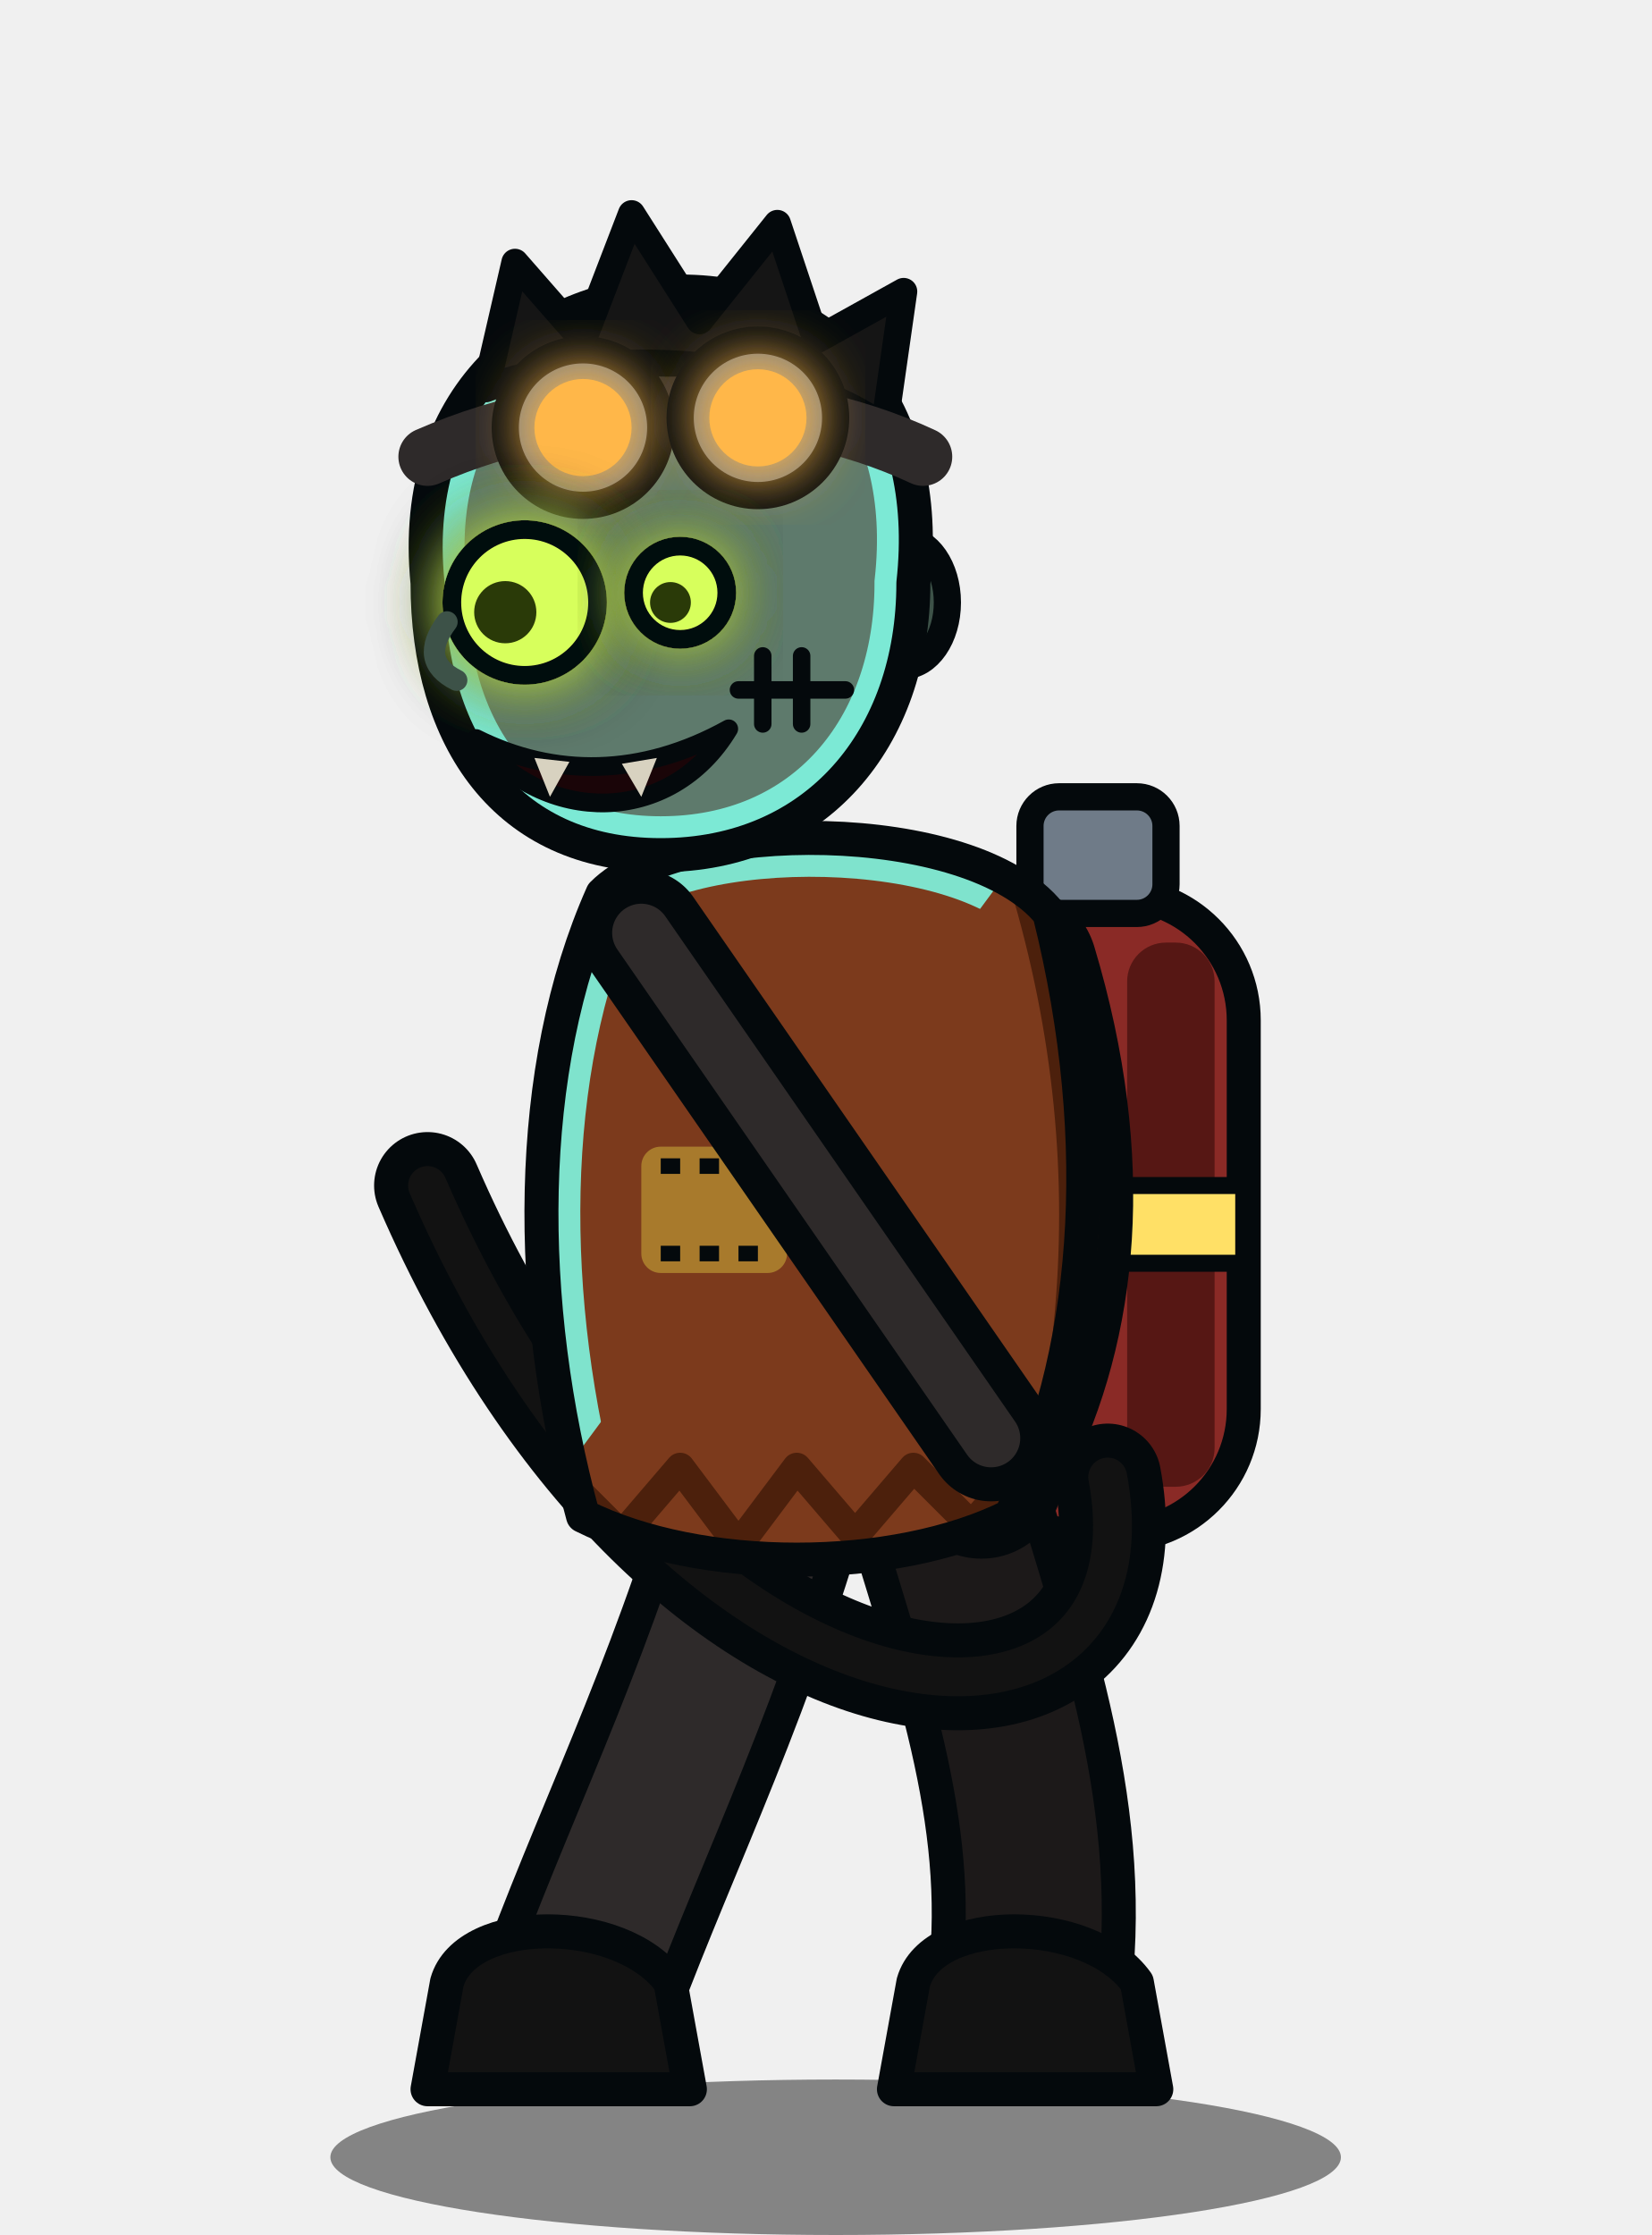
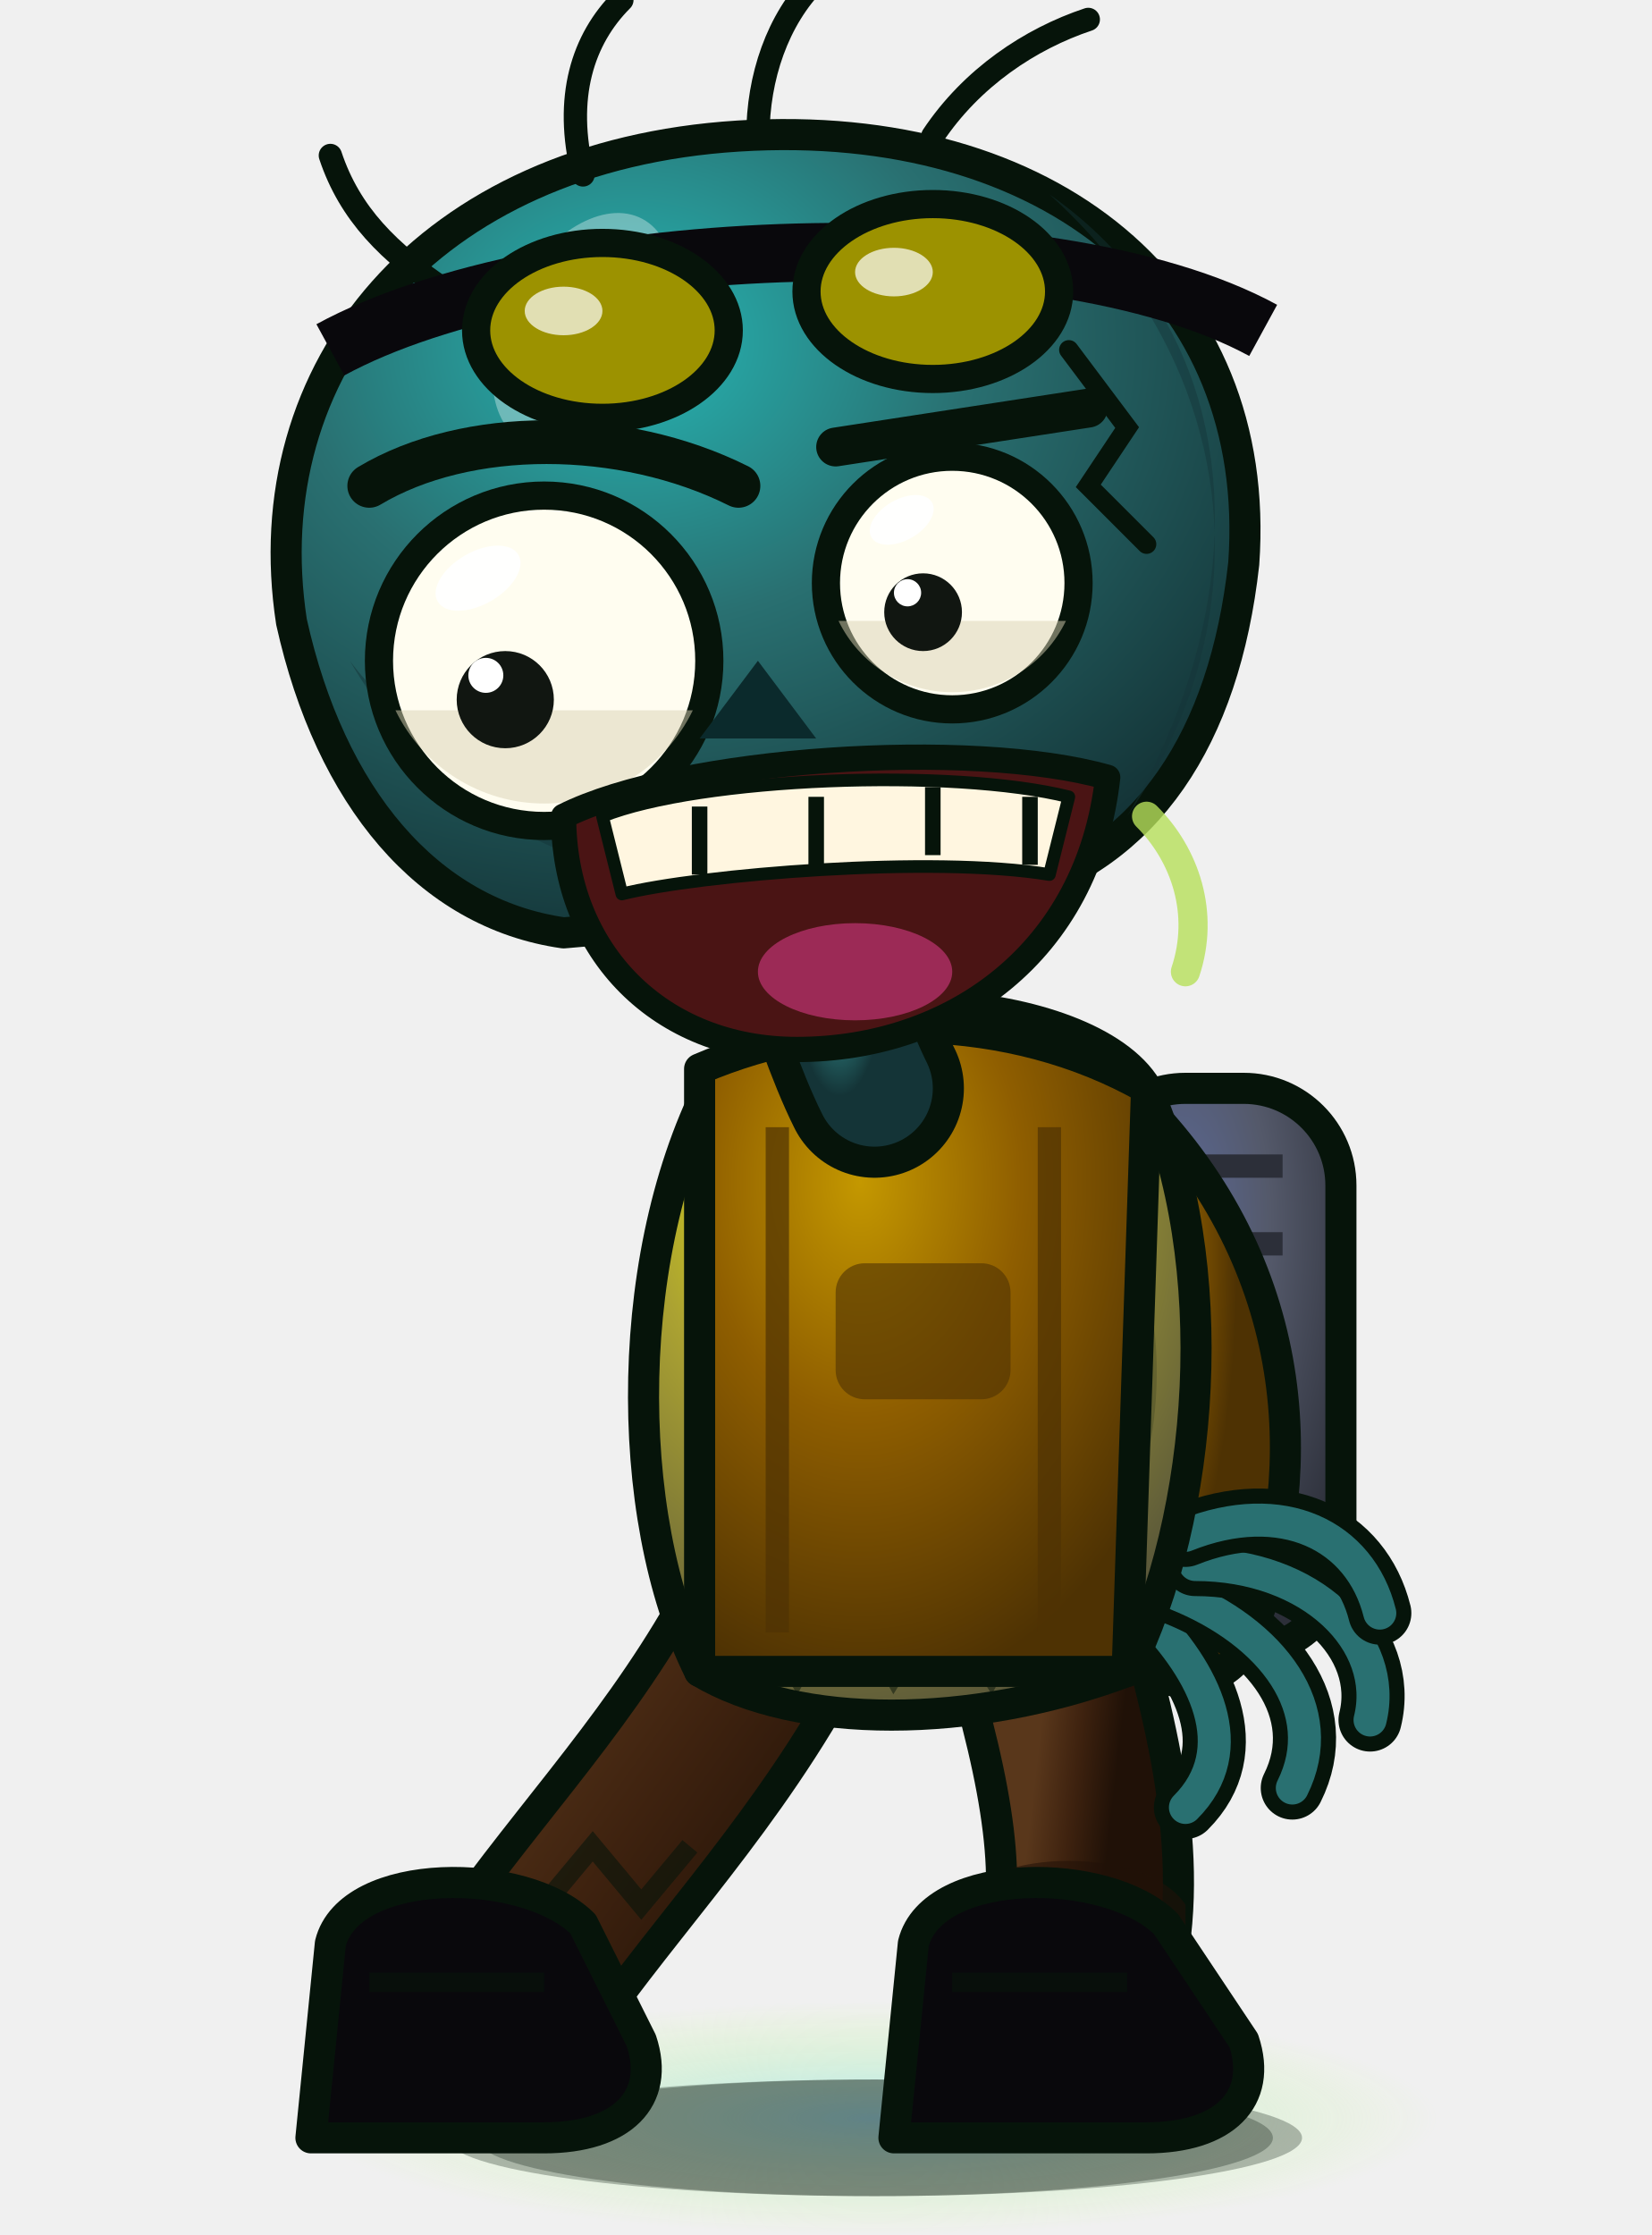
<svg xmlns="http://www.w3.org/2000/svg" viewBox="0 0 170 230" width="170" height="230">
  <defs>
-     <filter id="soft" x="-30%" y="-30%" width="160%" height="160%">
-       <feGaussianBlur stdDeviation="3.2" />
-     </filter>
-     <filter id="glow" x="-60%" y="-60%" width="220%" height="220%">
-       <feGaussianBlur stdDeviation="3.4" result="b" />
+     <radialGradient id="gChao" cx="50%" cy="50%" r="50%">
+       <stop offset="0" stop-color="#7fe0ff" stop-opacity="0.55" />
+       <stop offset="1" stop-color="#b8ff5a" stop-opacity="0" />
+     </radialGradient>
+     <filter id="glow" x="-50%" y="-50%" width="200%" height="200%">
+       <feGaussianBlur stdDeviation="3" result="b" />
      <feMerge>
-         <feMergeNode in="b" />
        <feMergeNode in="b" />
        <feMergeNode in="SourceGraphic" />
      </feMerge>
    </filter>
-     <clipPath id="cRim">
-       <polygon points="0,0 170,0 0,230" />
-     </clipPath>
+     <radialGradient id="gPele" cx="36%" cy="26%" r="78%">
+       <stop offset="0" stop-color="#26b6b4" />
+       <stop offset="0.45" stop-color="#297071" />
+       <stop offset="1" stop-color="#143437" />
+     </radialGradient>
+     <radialGradient id="gPeleEsc" cx="40%" cy="30%" r="75%">
+       <stop offset="0" stop-color="#297071" />
+       <stop offset="0.45" stop-color="#297071" />
+       <stop offset="1" stop-color="#143437" />
+     </radialGradient>
+     <radialGradient id="gCer" cx="38%" cy="28%" r="76%">
+       <stop offset="0" stop-color="#e70011" />
+       <stop offset="0.45" stop-color="#a90c21" />
+       <stop offset="1" stop-color="#4f131f" />
+     </radialGradient>
+     <radialGradient id="gCam" cx="36%" cy="24%" r="80%">
+       <stop offset="0" stop-color="#f2f800" />
+       <stop offset="0.45" stop-color="#aba232" />
+       <stop offset="1" stop-color="#58563a" />
+     </radialGradient>
+     <linearGradient id="gCal" x1="0" y1="0" x2="1" y2="1">
+       <stop offset="0" stop-color="#59371b" />
+       <stop offset="0.5" stop-color="#3e220f" />
+       <stop offset="1" stop-color="#201107" />
+     </linearGradient>
+     <radialGradient id="gOlho" cx="40%" cy="35%" r="70%">
+       <stop offset="0" stop-color="#ebf700" />
+       <stop offset="0.45" stop-color="#ebf700" />
+       <stop offset="1" stop-color="#858441" />
+     </radialGradient>
+     <radialGradient id="gSang" cx="40%" cy="30%" r="75%">
+       <stop offset="0" stop-color="#ad2f00" />
+       <stop offset="0.45" stop-color="#ad2f00" />
+       <stop offset="1" stop-color="#491408" />
+     </radialGradient>
+     <radialGradient id="gLar" cx="36%" cy="24%" r="80%">
+       <stop offset="0" stop-color="#c49800" />
+       <stop offset="0.45" stop-color="#8f5e00" />
+       <stop offset="1" stop-color="#4e3203" />
+     </radialGradient>
+     <radialGradient id="gMet" cx="36%" cy="24%" r="80%">
+       <stop offset="0" stop-color="#5b6998" />
+       <stop offset="0.45" stop-color="#54596a" />
+       <stop offset="1" stop-color="#2c2f39" />
+     </radialGradient>
+     <radialGradient id="gFg" cx="50%" cy="50%" r="50%">
+       <stop offset="0" stop-color="#fff7b0" />
+       <stop offset="0.55" stop-color="#ff5a1f" />
+       <stop offset="1" stop-color="#ff5a1f" stop-opacity="0" />
+     </radialGradient>
  </defs>
-   <ellipse cx="86" cy="222" rx="52" ry="8" fill="rgba(0,0,0,0.45)" />
-   <rect x="98" y="92" width="30" height="66" rx="13" fill="#8a2a26" stroke="#04090c" stroke-width="3.5" />
-   <rect x="116" y="97" width="9" height="56" rx="4" fill="#561714" />
-   <rect x="103" y="99" width="5" height="40" rx="2.5" fill="#cffcff" opacity="0.17" />
-   <rect x="98" y="122" width="30" height="8" fill="#ffe066" stroke="#04090c" stroke-width="1.75" />
-   <rect x="106" y="82" width="14" height="12" rx="3" fill="#6f7b88" stroke="#04090c" stroke-width="2.8" />
-   <path d="M96,150 C102,170 108,186 106,204" fill="none" stroke="#04090c" stroke-width="21.0" stroke-linecap="round" stroke-linejoin="round" />
-   <path d="M96,150 C102,170 108,186 106,204" fill="none" stroke="#1c1919" stroke-width="14" stroke-linecap="round" stroke-linejoin="round" />
-   <path d="M94,204 C96,197 112,197 117,204 L119,215 L92,215 Z" fill="#121212" stroke="#04090c" stroke-width="3.5" stroke-linejoin="round" />
-   <path d="M80,150 C74,172 66,188 60,204" fill="none" stroke="#04090c" stroke-width="21.0" stroke-linecap="round" stroke-linejoin="round" />
-   <path d="M80,150 C74,172 66,188 60,204" fill="none" stroke="#2e2a2a" stroke-width="14" stroke-linecap="round" stroke-linejoin="round" />
-   <path d="M46,204 C48,197 64,197 69,204 L71,215 L44,215 Z" fill="#121212" stroke="#04090c" stroke-width="3.5" stroke-linejoin="round" />
-   <path d="M104,100 C110,120 108,136 102,148" fill="none" stroke="#04090c" stroke-width="18.0" stroke-linecap="round" stroke-linejoin="round" />
-   <path d="M104,100 C110,120 108,136 102,148" fill="none" stroke="#4c200c" stroke-width="11" stroke-linecap="round" stroke-linejoin="round" />
-   <circle cx="101" cy="152" r="7" fill="#3d5248" stroke="#04090c" stroke-width="2.8" />
-   <path d="M114,152 C120,184 70,182 44,122" fill="none" stroke="#04090c" stroke-width="11.0" stroke-linecap="round" stroke-linejoin="round" />
-   <path d="M114,152 C120,184 70,182 44,122" fill="none" stroke="#121212" stroke-width="4" stroke-linecap="round" stroke-linejoin="round" />
-   <clipPath id="cTor">
-     <path d="M62,92 C70,84 100,84 108,94 C114,118 112,140 104,156 C92,162 72,162 60,156 C54,134 54,110 62,92 Z" />
-   </clipPath>
-   <path d="M62,92 C70,84 100,84 108,94 C114,118 112,140 104,156 C92,162 72,162 60,156 C54,134 54,110 62,92 Z" fill="#7c3a1c" />
-   <g clip-path="url(#cTor)">
-     <path d="M100,80 C112,110 112,140 100,170 L130,170 L130,80 Z" fill="#4c200c" />
-     <path d="M58,152 L64,158 L70,151 L76,159 L82,151 L88,158 L94,151 L100,157 L106,150" fill="none" stroke="#4c200c" stroke-width="3" stroke-linejoin="round" />
-     <rect x="66" y="118" width="15" height="13" rx="2" fill="#a87a2c" />
-     <path d="M68,120 L79,120 M68,129 L79,129" stroke="#04090c" stroke-width="1.6" stroke-dasharray="2 2" />
-   </g>
-   <g clip-path="url(#cTor)">
-     <g clip-path="url(#cRim)">
-       <path d="M62,92 C70,84 100,84 108,94 C114,118 112,140 104,156 C92,162 72,162 60,156 C54,134 54,110 62,92 Z" fill="none" stroke="#7ff5e0" stroke-width="8" opacity="0.9" />
-     </g>
-   </g>
-   <path d="M62,92 C70,84 100,84 108,94 C114,118 112,140 104,156 C92,162 72,162 60,156 C54,134 54,110 62,92 Z" fill="none" stroke="#04090c" stroke-width="3.5" stroke-linejoin="round" />
-   <path d="M66,96 L102,148" fill="none" stroke="#04090c" stroke-width="13.0" stroke-linecap="round" stroke-linejoin="round" />
-   <path d="M66,96 L102,148" fill="none" stroke="#2e2a2a" stroke-width="6" stroke-linecap="round" stroke-linejoin="round" />
-   <ellipse cx="93" cy="62" rx="4.5" ry="6.5" fill="#3d5248" stroke="#04090c" stroke-width="2.8" />
-   <clipPath id="cHead">
-     <path d="M44,60 C42,40 56,30 70,30 C86,30 96,42 94,60 C94,76 84,88 68,88 C52,88 44,76 44,60 Z" />
-   </clipPath>
-   <path d="M44,60 C42,40 56,30 70,30 C86,30 96,42 94,60 C94,76 84,88 68,88 C52,88 44,76 44,60 Z" fill="#5e7a6c" />
-   <g clip-path="url(#cHead)">
-     <path d="M86,26 C100,48 98,76 80,94 L112,94 L112,26 Z" fill="#3d5248" />
-   </g>
-   <g clip-path="url(#cHead)">
-     <g clip-path="url(#cRim)">
-       <path d="M44,60 C42,40 56,30 70,30 C86,30 96,42 94,60 C94,76 84,88 68,88 C52,88 44,76 44,60 Z" fill="none" stroke="#7ff5e0" stroke-width="8" opacity="0.9" />
-     </g>
-   </g>
-   <path d="M44,60 C42,40 56,30 70,30 C86,30 96,42 94,60 C94,76 84,88 68,88 C52,88 44,76 44,60 Z" fill="none" stroke="#04090c" stroke-width="3.5" stroke-linejoin="round" />
-   <path d="M50,40 L53,27 L60,35 L65,22 L72,33 L80,23 L84,35 L93,30 L91,44 C80,36 60,36 50,40 Z" fill="#151515" stroke="#04090c" stroke-width="2.8" stroke-linejoin="round" />
-   <path d="M44,47 C60,40 80,40 95,47" fill="none" stroke="#2e2a2a" stroke-width="6" stroke-linecap="round" />
-   <circle cx="60" cy="44" r="8" fill="#6f7b88" stroke="#04090c" stroke-width="2.8" />
-   <circle cx="60" cy="44" r="5" fill="#ffb74a" filter="url(#glow)" />
-   <circle cx="78" cy="43" r="8" fill="#6f7b88" stroke="#04090c" stroke-width="2.8" />
-   <circle cx="78" cy="43" r="5" fill="#ffb74a" filter="url(#glow)" />
-   <circle cx="54" cy="62" r="7.5" fill="#d7ff5c" stroke="#04090c" stroke-width="1.925" filter="url(#glow)" />
-   <circle cx="52" cy="63" r="3.2" fill="#2a3a08" />
-   <circle cx="70" cy="61" r="4.8" fill="#d7ff5c" stroke="#04090c" stroke-width="1.925" filter="url(#glow)" />
-   <circle cx="69" cy="62" r="2.1" fill="#2a3a08" />
-   <path d="M76,71 L87,71 M78.5,67.5 L78.5,74.5 M82.5,67.5 L82.5,74.5" stroke="#04090c" stroke-width="1.8" stroke-linecap="round" />
-   <path d="M46,64 q-3,4 1,6" fill="none" stroke="#3d5248" stroke-width="2.2" stroke-linecap="round" />
-   <path d="M49,76 C57,80 66,80 75,75 C69,85 56,85 49,76 Z" fill="#1a0508" stroke="#04090c" stroke-width="1.925" stroke-linejoin="round" />
-   <polygon points="55,78 58.6,78.4 56.6,82" fill="#d8d2c0" />
-   <polygon points="64,78.6 67.6,78 66,82" fill="#d8d2c0" />
+   <ellipse cx="90" cy="218" rx="58" ry="12" fill="url(#gChao)" />
+   <ellipse cx="90" cy="220" rx="41" ry="6" fill="#06140a" opacity="0.28" />
+   <ellipse cx="90" cy="220" rx="44" ry="6" fill="#06140a" opacity="0.28" />
+   <rect x="112" y="112" width="26" height="58" rx="10" fill="url(#gMet)" stroke="#06140a" stroke-width="3.2" stroke-linejoin="round" />
+   <path d="M118,120 L132,120 M118,128 L132,128" stroke="#2c2f39" stroke-width="2.4" />
+   <circle cx="125" cy="150" r="5" fill="#8f5e00" stroke="#06140a" stroke-width="1.9" stroke-linejoin="round" />
+   <path d="M112,124 C100,130 96,140 98,150" fill="none" stroke="#09080c" stroke-width="4" stroke-linecap="round" />
+   <path d="M108,170 C112,184 114,196 110,206" fill="none" stroke="#06140a" stroke-width="21.4" stroke-linecap="round" stroke-linejoin="round" />
+   <path d="M108,170 C112,184 114,196 110,206" fill="none" stroke="url(#gCal)" stroke-width="15" stroke-linecap="round" stroke-linejoin="round" />
+   <path d="M98,196 C102,190 118,190 122,196 L122,204 L98,204 Z" fill="#201107" opacity="0.55" />
+   <path d="M78,170 C70,184 60,194 52,206" fill="none" stroke="#06140a" stroke-width="21.4" stroke-linecap="round" stroke-linejoin="round" />
+   <path d="M78,170 C70,184 60,194 52,206" fill="none" stroke="url(#gCal)" stroke-width="15" stroke-linecap="round" stroke-linejoin="round" />
+   <path d="M56,196 l5,-6 l5,6 l5,-6" fill="none" stroke="#06140a" stroke-width="2" opacity="0.6" />
+   <path d="M94,200 C96,192 114,192 120,198 L128,210 C130,216 126,220 118,220 L92,220 Z" fill="#09080c" stroke="#06140a" stroke-width="3.2" stroke-linejoin="round" />
+   <path d="M98,204 L116,204" stroke="#06140a" stroke-width="2" opacity="0.6" />
+   <path d="M34,200 C36,192 54,192 60,198 L66,210 C68,216 64,220 56,220 L32,220 Z" fill="#09080c" stroke="#06140a" stroke-width="3.2" stroke-linejoin="round" />
+   <path d="M38,204 L56,204" stroke="#06140a" stroke-width="2" opacity="0.6" />
+   <path d="M112,118 C126,132 128,150 122,166" fill="none" stroke="#06140a" stroke-width="17.4" stroke-linecap="round" stroke-linejoin="round" />
+   <path d="M112,118 C126,132 128,150 122,166" fill="none" stroke="url(#gLar)" stroke-width="11" stroke-linecap="round" stroke-linejoin="round" />
+   <path d="M118,166 c6,6 10,14 4,20" fill="none" stroke="#06140a" stroke-width="6.5" stroke-linecap="round" />
+   <path d="M118,166 c6,6 10,14 4,20" fill="none" stroke="#297071" stroke-width="3.4" stroke-linecap="round" />
+   <path d="M121,164 c10,4 16,12 12,20" fill="none" stroke="#06140a" stroke-width="6.5" stroke-linecap="round" />
+   <path d="M121,164 c10,4 16,12 12,20" fill="none" stroke="#297071" stroke-width="3.4" stroke-linecap="round" />
+   <path d="M123,161 c12,0 20,8 18,16" fill="none" stroke="#06140a" stroke-width="6.5" stroke-linecap="round" />
+   <path d="M123,161 c12,0 20,8 18,16" fill="none" stroke="#297071" stroke-width="3.4" stroke-linecap="round" />
+   <path d="M122,158 c10,-4 18,0 20,8" fill="none" stroke="#06140a" stroke-width="6.5" stroke-linecap="round" />
+   <path d="M122,158 c10,-4 18,0 20,8" fill="none" stroke="#297071" stroke-width="3.4" stroke-linecap="round" />
+   <path d="M74,110 C82,100 112,102 118,112 C126,130 124,156 116,172 C100,178 82,178 72,172 C64,156 64,128 74,110 Z" fill="url(#gCam)" stroke="#06140a" stroke-width="3.2" stroke-linejoin="round" />
+   <path d="M104,112 C116,128 118,150 110,168 C122,152 124,126 104,112 Z" fill="#06140a" opacity="0.18" />
+   <path d="M72,172 l5,-8 l5,8 l5,-9 l5,9 l5,-8 l5,8 l5,-9 l5,9" fill="none" stroke="#06140a" stroke-width="2.4" opacity="0.5" />
+   <path d="M72,110 C86,104 104,104 118,112 L116,172 L72,172 Z" fill="url(#gLar)" stroke="#06140a" stroke-width="3.2" stroke-linejoin="round" />
+   <path d="M80,116 L80,168 M108,116 L108,168" stroke="#4e3203" stroke-width="2.4" opacity="0.7" />
+   <rect x="86" y="130" width="18" height="14" rx="3" fill="#4e3203" opacity="0.6" />
+   <path d="M84,96 C86,102 88,108 90,112" fill="none" stroke="#06140a" stroke-width="18.4" stroke-linecap="round" stroke-linejoin="round" />
+   <path d="M84,96 C86,102 88,108 90,112" fill="none" stroke="url(#gPeleEsc)" stroke-width="12" stroke-linecap="round" stroke-linejoin="round" />
+   <path d="M30,64 C26,38 44,16 76,14 C108,12 130,30 128,58 C126,76 118,88 104,92 L58,96 C44,94 34,82 30,64 Z" fill="url(#gPele)" stroke="#06140a" stroke-width="3.2" stroke-linejoin="round" />
+   <path d="M36,68 C48,84 76,90 102,86 C76,96 50,92 36,68 Z" fill="#143437" opacity="0.5" />
+   <path d="M108,20 C128,34 130,60 116,84 C130,64 128,38 108,20 Z" fill="#143437" opacity="0.45" />
+   <ellipse cx="60" cy="34" rx="8" ry="13" transform="rotate(28 60 34)" fill="#ffffff" opacity="0.33" />
+   <path d="M60,18 C58,10 60,4 64,0 M78,14 C78,8 80,2 84,-2 M96,14 C100,8 106,4 112,2 M46,30 C40,26 36,22 34,16" fill="none" stroke="#06140a" stroke-width="2.4" stroke-linecap="round" />
+   <path d="M110,36 l6,8 l-4,6 l6,6" fill="none" stroke="#06140a" stroke-width="2" stroke-linecap="round" />
+   <circle cx="56" cy="68" r="17" fill="#fffdf0" stroke="#06140a" stroke-width="2.9" stroke-linejoin="round" />
+   <path d="M40.7,73.1 A17,17 0 0 0 71.3,73.1" fill="#d9d2b4" opacity="0.5" />
+   <circle cx="52" cy="72" r="5" fill="#111611" />
+   <circle cx="50.0" cy="69.5" r="1.8" fill="#fff" />
+   <ellipse cx="49.2" cy="59.5" rx="4.8" ry="2.7" transform="rotate(-30 49.2 59.5)" fill="#fff" opacity="0.9" />
+   <circle cx="98" cy="60" r="13" fill="#fffdf0" stroke="#06140a" stroke-width="2.9" stroke-linejoin="round" />
+   <path d="M86.3,63.9 A13,13 0 0 0 109.7,63.9" fill="#d9d2b4" opacity="0.5" />
+   <circle cx="95" cy="63" r="4" fill="#111611" />
+   <circle cx="93.4" cy="61.0" r="1.4" fill="#fff" />
+   <ellipse cx="92.8" cy="53.5" rx="3.6" ry="2.1" transform="rotate(-30 92.8 53.5)" fill="#fff" opacity="0.9" />
+   <path d="M38,50 C48,44 64,44 76,50" fill="none" stroke="#06140a" stroke-width="4.5" stroke-linecap="round" />
+   <path d="M86,46 L112,42" stroke="#06140a" stroke-width="4" stroke-linecap="round" />
+   <path d="M72,76 l6,-8 l6,8 Z" fill="#0b2a2c" />
+   <path d="M58,84 C70,78 100,76 114,80 C112,98 98,108 82,108 C68,108 58,98 58,84 Z" fill="#4a1414" stroke="#06140a" stroke-width="2.6" stroke-linejoin="round" />
+   <path d="M62,84 C72,80 98,79 110,82 L108,90 C96,88 72,90 64,92 Z" fill="#fff6e0" stroke="#06140a" stroke-width="1.3" stroke-linejoin="round" />
+   <path d="M72,83 L72,90 M84,82 L84,89 M96,81 L96,88 M106,82 L106,89" stroke="#06140a" stroke-width="1.6" />
+   <ellipse cx="88" cy="100" rx="10" ry="5" fill="#9c2a56" />
+   <path d="M118,84 C122,88 124,94 122,100" fill="none" stroke="#b6e05a" stroke-width="3" stroke-linecap="round" opacity="0.8" />
+   <path d="M34,36 C56,24 108,22 130,34" fill="none" stroke="#09080c" stroke-width="6" />
+   <ellipse cx="62" cy="34" rx="13" ry="9" fill="#9c9200" stroke="#06140a" stroke-width="2.9" stroke-linejoin="round" />
+   <ellipse cx="96" cy="30" rx="13" ry="9" fill="#9c9200" stroke="#06140a" stroke-width="2.9" stroke-linejoin="round" />
+   <ellipse cx="58" cy="32" rx="4" ry="2.5" fill="#fff" opacity="0.7" />
+   <ellipse cx="92" cy="28" rx="4" ry="2.5" fill="#fff" opacity="0.7" />
</svg>
